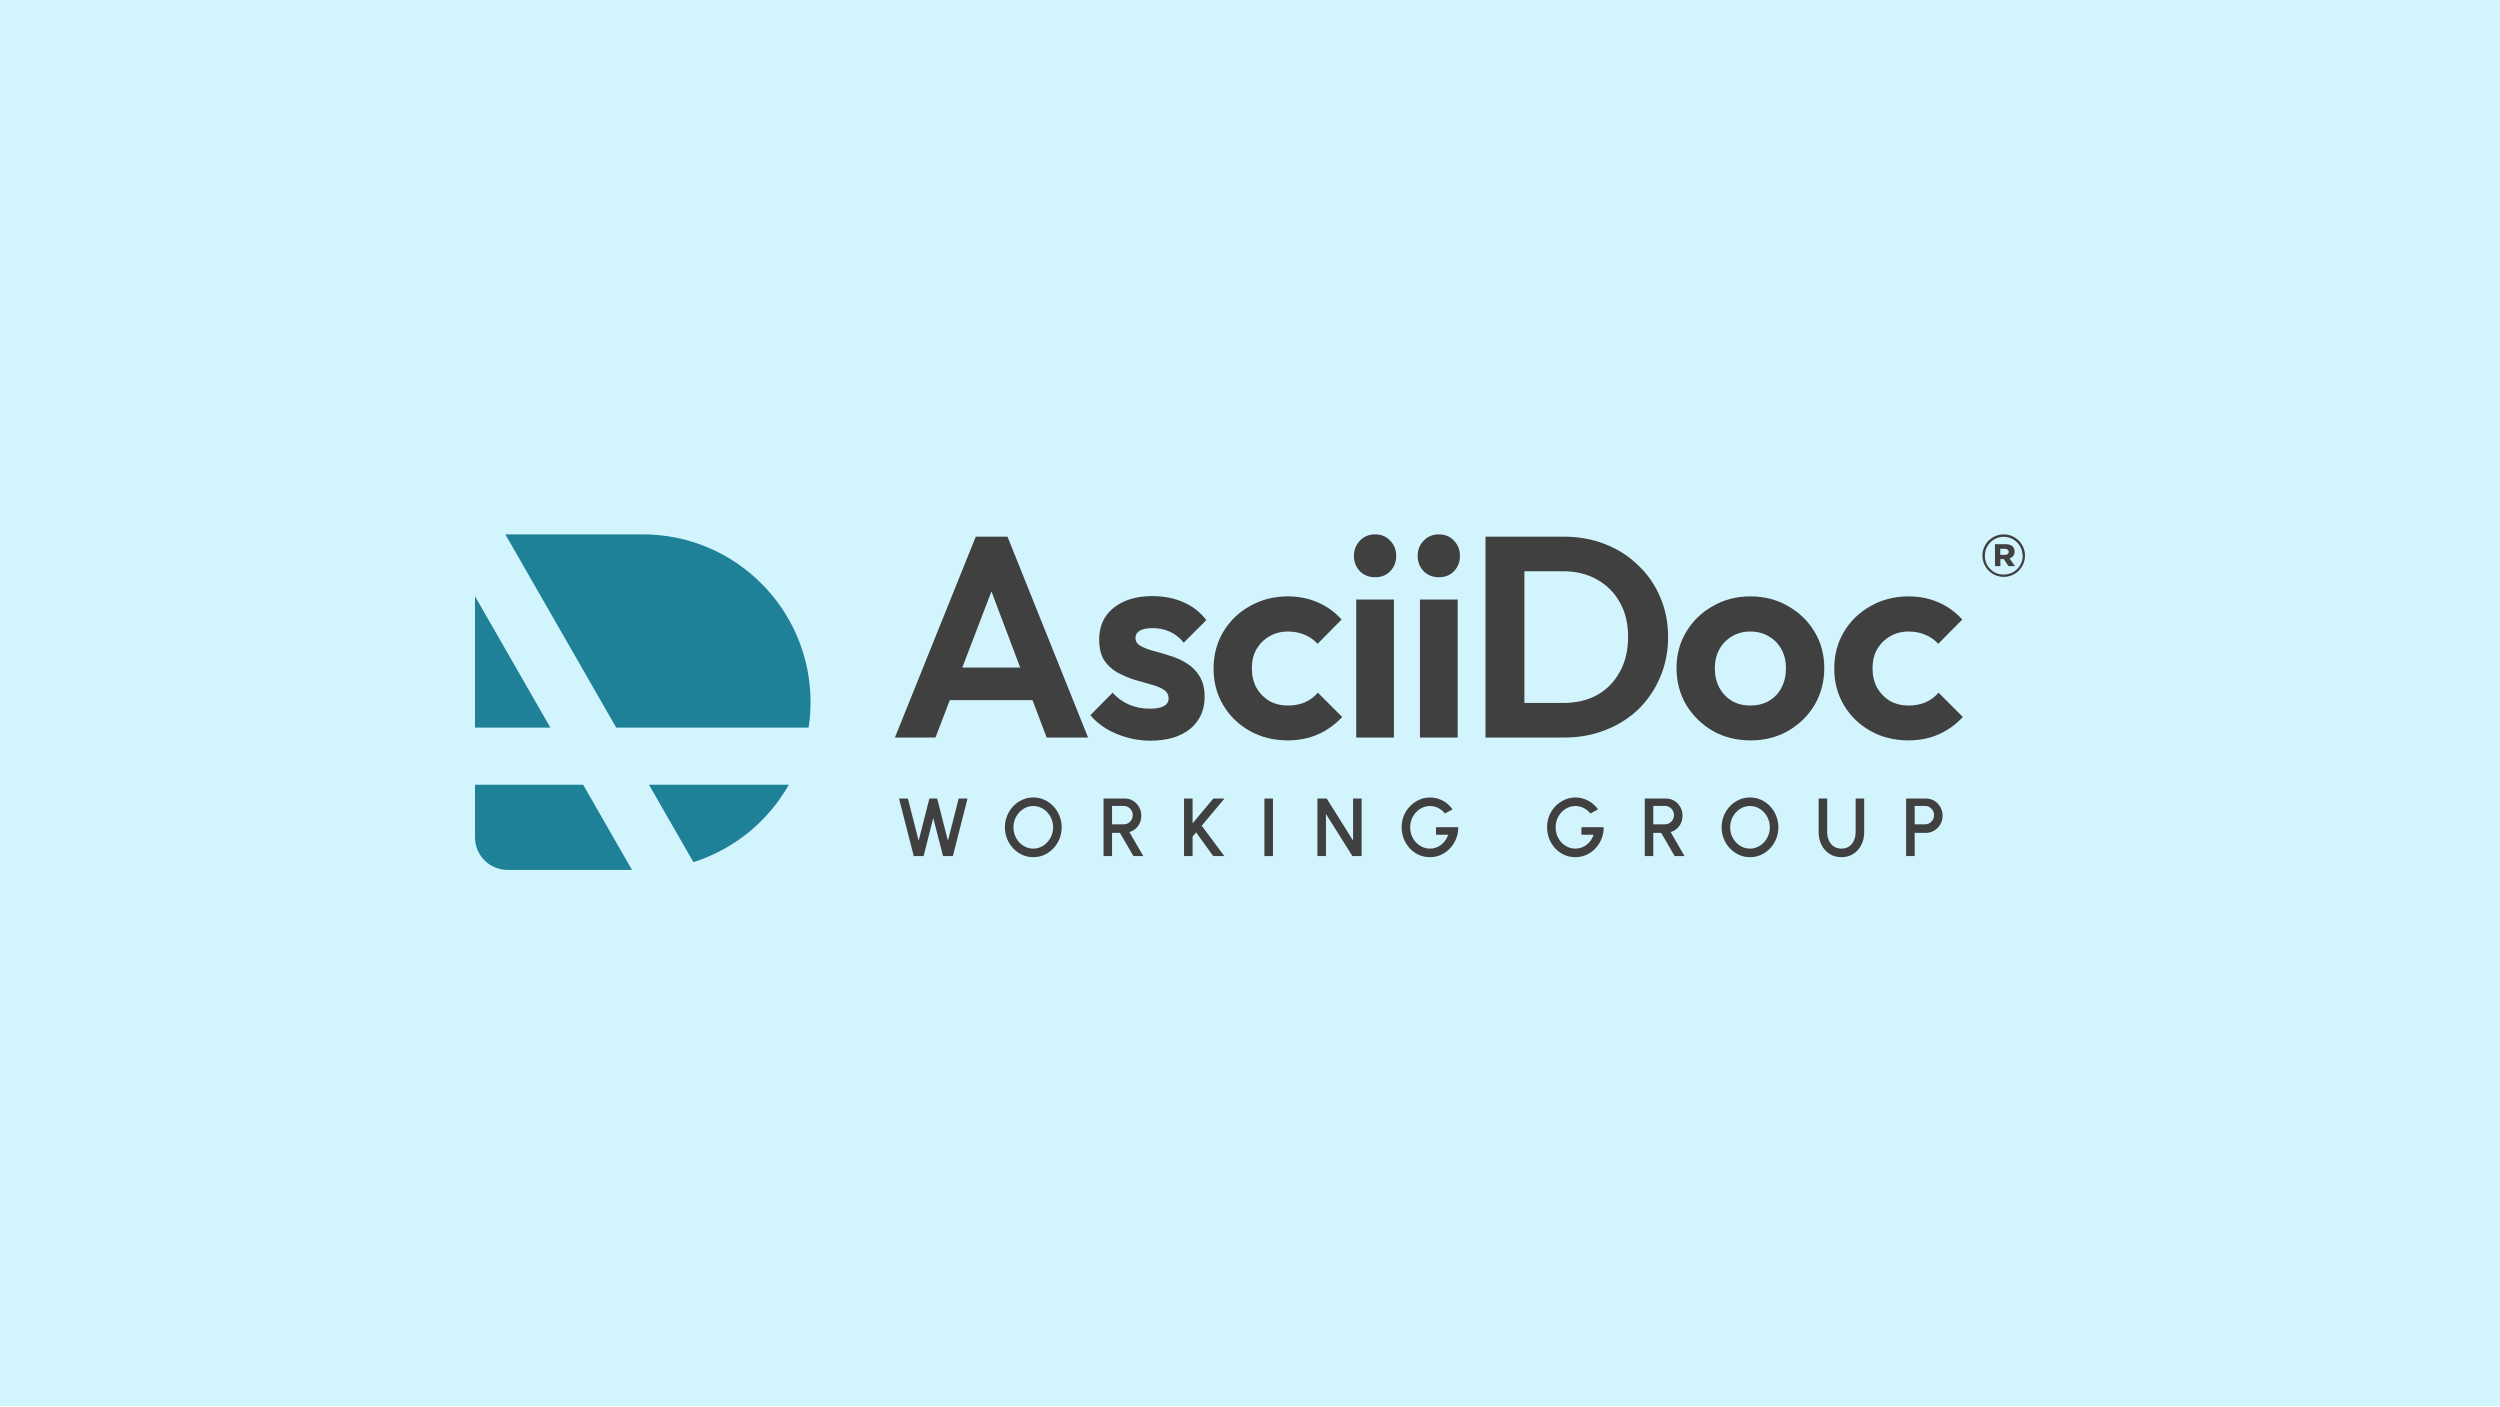
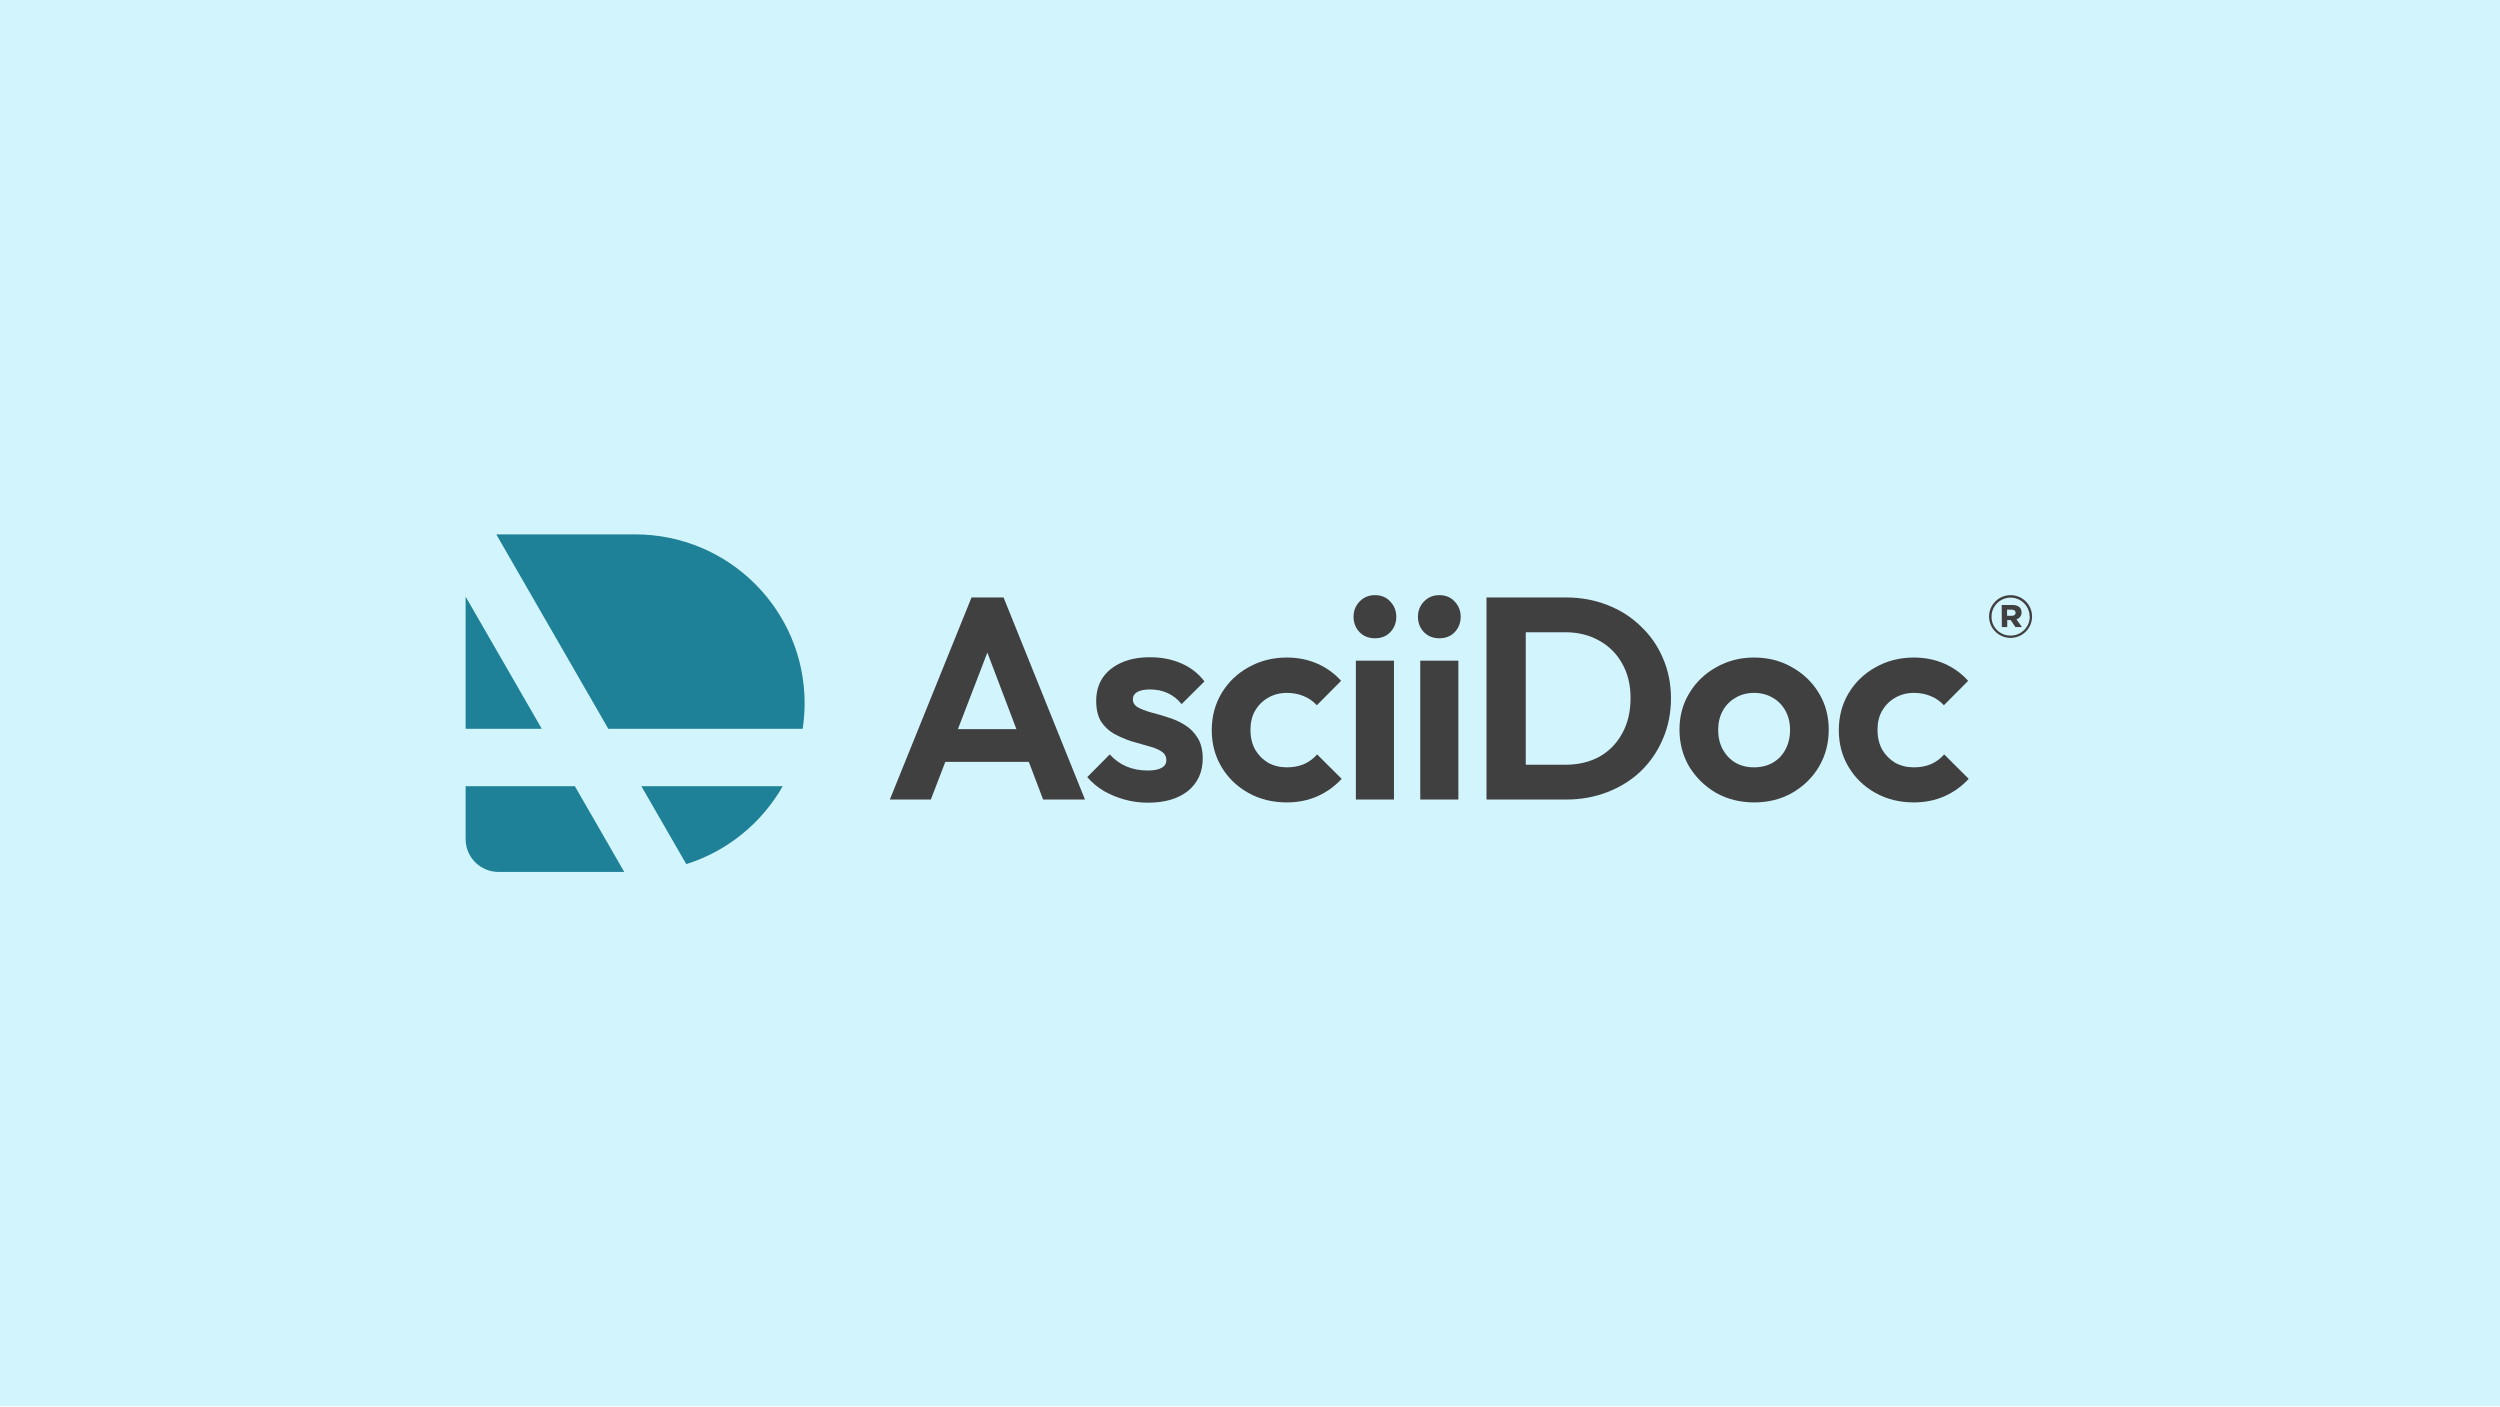
<svg xmlns="http://www.w3.org/2000/svg" width="800" height="450" viewBox="0 0 800 450" fill="none">
  <rect width="800" height="450" fill="#D2F4FD" />
-   <path d="M161.721 171.024L197.187 232.836H258.76C259.165 230.179 259.375 227.457 259.375 224.687C259.375 195.037 235.338 171 205.687 171H162.427C162.19 171 161.954 171.008 161.721 171.024Z" fill="#1F8197" />
-   <path d="M152 190.805L176.116 232.836H152V190.805Z" fill="#1F8197" />
-   <path d="M152 251.112V267.947C152 273.706 156.669 278.375 162.427 278.375H202.245L186.602 251.112H152Z" fill="#1F8197" />
-   <path d="M221.889 275.887C234.924 271.766 245.808 262.805 252.432 251.112H207.674L221.889 275.887Z" fill="#1F8197" />
-   <path d="M286.371 236.013L312.248 171.732H322.398L348.184 236.013H334.925L314.992 183.253H319.564L299.355 236.013H286.371ZM300.087 224.035V213.611H334.651V224.035H300.087Z" fill="#404040" />
-   <path d="M368.103 237.019C365.604 237.019 363.135 236.684 360.697 236.013C358.319 235.343 356.125 234.428 354.113 233.27C352.102 232.051 350.364 230.588 348.901 228.881L356.034 221.657C357.557 223.364 359.325 224.644 361.337 225.498C363.349 226.351 365.574 226.778 368.012 226.778C369.963 226.778 371.426 226.504 372.401 225.955C373.437 225.406 373.956 224.583 373.956 223.486C373.956 222.267 373.407 221.322 372.31 220.652C371.273 219.981 369.902 219.432 368.195 219.006C366.488 218.518 364.69 218 362.8 217.451C360.971 216.842 359.203 216.08 357.497 215.165C355.79 214.19 354.388 212.879 353.29 211.233C352.254 209.526 351.736 207.332 351.736 204.65C351.736 201.846 352.406 199.407 353.748 197.335C355.15 195.262 357.131 193.646 359.691 192.488C362.251 191.33 365.269 190.751 368.744 190.751C372.401 190.751 375.693 191.391 378.619 192.671C381.606 193.951 384.075 195.871 386.026 198.432L378.802 205.655C377.461 204.01 375.937 202.821 374.23 202.089C372.584 201.358 370.786 200.992 368.835 200.992C367.067 200.992 365.696 201.266 364.72 201.815C363.806 202.364 363.349 203.126 363.349 204.101C363.349 205.198 363.867 206.052 364.903 206.661C366 207.271 367.402 207.82 369.109 208.307C370.816 208.734 372.584 209.252 374.413 209.862C376.303 210.41 378.07 211.203 379.716 212.239C381.423 213.275 382.795 214.647 383.831 216.354C384.928 218.061 385.477 220.255 385.477 222.937C385.477 227.266 383.922 230.71 380.814 233.27C377.705 235.769 373.468 237.019 368.103 237.019Z" fill="#404040" />
-   <path d="M412.116 236.928C407.605 236.928 403.552 235.922 399.955 233.91C396.358 231.899 393.524 229.155 391.451 225.681C389.379 222.206 388.342 218.305 388.342 213.976C388.342 209.587 389.379 205.655 391.451 202.181C393.524 198.706 396.358 195.963 399.955 193.951C403.613 191.879 407.666 190.842 412.116 190.842C415.591 190.842 418.792 191.482 421.718 192.763C424.644 194.043 427.173 195.871 429.307 198.249L421.626 206.021C420.468 204.741 419.066 203.766 417.42 203.095C415.835 202.425 414.067 202.089 412.116 202.089C409.922 202.089 407.941 202.607 406.173 203.644C404.466 204.619 403.094 205.991 402.058 207.759C401.083 209.465 400.595 211.508 400.595 213.885C400.595 216.201 401.083 218.274 402.058 220.103C403.094 221.871 404.466 223.273 406.173 224.309C407.941 225.284 409.922 225.772 412.116 225.772C414.128 225.772 415.926 225.437 417.511 224.766C419.157 224.035 420.559 222.998 421.718 221.657L429.49 229.43C427.234 231.868 424.644 233.727 421.718 235.007C418.792 236.288 415.591 236.928 412.116 236.928Z" fill="#404040" />
-   <path d="M433.988 236.013V191.848H446.058V236.013H433.988ZM440.023 184.716C438.072 184.716 436.456 184.076 435.176 182.796C433.896 181.455 433.256 179.809 433.256 177.858C433.256 175.968 433.896 174.353 435.176 173.012C436.456 171.671 438.072 171 440.023 171C442.034 171 443.65 171.671 444.869 173.012C446.149 174.353 446.789 175.968 446.789 177.858C446.789 179.809 446.149 181.455 444.869 182.796C443.65 184.076 442.034 184.716 440.023 184.716Z" fill="#404040" />
-   <path d="M454.383 236.013V191.848H466.453V236.013H454.383ZM460.418 184.716C458.467 184.716 456.852 184.076 455.572 182.796C454.291 181.455 453.651 179.809 453.651 177.858C453.651 175.968 454.291 174.353 455.572 173.012C456.852 171.671 458.467 171 460.418 171C462.429 171 464.045 171.671 465.264 173.012C466.544 174.353 467.184 175.968 467.184 177.858C467.184 179.809 466.544 181.455 465.264 182.796C464.045 184.076 462.429 184.716 460.418 184.716Z" fill="#404040" />
-   <path d="M483.869 236.013V224.949H500.237C504.382 224.949 508.009 224.096 511.118 222.389C514.227 220.621 516.635 218.152 518.342 214.982C520.11 211.812 520.994 208.063 520.994 203.735C520.994 199.529 520.11 195.871 518.342 192.763C516.574 189.593 514.136 187.154 511.027 185.447C507.918 183.68 504.321 182.796 500.237 182.796H483.595V171.732H500.42C505.175 171.732 509.564 172.524 513.587 174.109C517.671 175.694 521.207 177.949 524.194 180.875C527.242 183.741 529.589 187.124 531.235 191.025C532.942 194.927 533.795 199.194 533.795 203.827C533.795 208.46 532.942 212.757 531.235 216.72C529.589 220.621 527.273 224.035 524.286 226.961C521.299 229.826 517.763 232.051 513.679 233.636C509.655 235.221 505.297 236.013 500.603 236.013H483.869ZM475.366 236.013V171.732H487.801V236.013H475.366Z" fill="#404040" />
-   <path d="M560.175 236.928C555.725 236.928 551.702 235.922 548.105 233.91C544.569 231.838 541.735 229.064 539.601 225.589C537.529 222.054 536.492 218.122 536.492 213.794C536.492 209.465 537.529 205.595 539.601 202.181C541.674 198.706 544.509 195.963 548.105 193.951C551.702 191.879 555.695 190.842 560.084 190.842C564.595 190.842 568.618 191.879 572.154 193.951C575.75 195.963 578.585 198.706 580.657 202.181C582.73 205.595 583.766 209.465 583.766 213.794C583.766 218.122 582.73 222.054 580.657 225.589C578.585 229.064 575.75 231.838 572.154 233.91C568.618 235.922 564.625 236.928 560.175 236.928ZM560.084 225.772C562.339 225.772 564.32 225.284 566.027 224.309C567.795 223.273 569.136 221.871 570.051 220.103C571.026 218.274 571.514 216.201 571.514 213.885C571.514 211.569 571.026 209.526 570.051 207.759C569.075 205.991 567.734 204.619 566.027 203.644C564.32 202.607 562.339 202.089 560.084 202.089C557.889 202.089 555.938 202.607 554.232 203.644C552.525 204.619 551.184 205.991 550.208 207.759C549.233 209.526 548.745 211.569 548.745 213.885C548.745 216.201 549.233 218.274 550.208 220.103C551.184 221.871 552.525 223.273 554.232 224.309C555.938 225.284 557.889 225.772 560.084 225.772Z" fill="#404040" />
-   <path d="M610.733 236.928C606.222 236.928 602.168 235.922 598.571 233.91C594.975 231.899 592.14 229.155 590.068 225.681C587.995 222.206 586.959 218.305 586.959 213.976C586.959 209.587 587.995 205.655 590.068 202.181C592.14 198.706 594.975 195.963 598.571 193.951C602.229 191.879 606.283 190.842 610.733 190.842C614.207 190.842 617.408 191.482 620.334 192.763C623.26 194.043 625.79 195.871 627.923 198.249L620.242 206.021C619.084 204.741 617.682 203.766 616.036 203.095C614.451 202.425 612.683 202.089 610.733 202.089C608.538 202.089 606.557 202.607 604.789 203.644C603.082 204.619 601.711 205.991 600.674 207.759C599.699 209.465 599.211 211.508 599.211 213.885C599.211 216.201 599.699 218.274 600.674 220.103C601.711 221.871 603.082 223.273 604.789 224.309C606.557 225.284 608.538 225.772 610.733 225.772C612.744 225.772 614.543 225.437 616.128 224.766C617.774 224.035 619.176 222.998 620.334 221.657L628.106 229.43C625.851 231.868 623.26 233.727 620.334 235.007C617.408 236.288 614.207 236.928 610.733 236.928Z" fill="#404040" />
-   <path d="M292.403 273.95L287.691 255.527H290.521L293.969 269.042L297.403 255.527H299.89L303.338 269.042L306.773 255.527H309.602L304.917 273.95H301.772L298.64 261.751L295.548 273.95H292.403Z" fill="#404040" />
-   <path d="M330.65 274.292C329.404 274.292 328.233 274.047 327.137 273.555C326.04 273.055 325.075 272.367 324.242 271.489C323.408 270.612 322.754 269.599 322.281 268.449C321.807 267.291 321.57 266.054 321.57 264.738C321.57 263.422 321.807 262.19 322.281 261.041C322.754 259.883 323.408 258.865 324.242 257.988C325.075 257.11 326.04 256.426 327.137 255.935C328.233 255.435 329.404 255.185 330.65 255.185C331.905 255.185 333.08 255.435 334.177 255.935C335.274 256.426 336.239 257.11 337.072 257.988C337.906 258.865 338.555 259.883 339.02 261.041C339.493 262.19 339.73 263.422 339.73 264.738C339.73 266.054 339.493 267.291 339.02 268.449C338.555 269.599 337.906 270.612 337.072 271.489C336.239 272.367 335.274 273.055 334.177 273.555C333.08 274.047 331.905 274.292 330.65 274.292ZM330.65 271.555C331.528 271.555 332.348 271.375 333.111 271.016C333.874 270.656 334.545 270.165 335.124 269.542C335.712 268.91 336.168 268.186 336.493 267.37C336.826 266.546 336.993 265.668 336.993 264.738C336.993 263.808 336.826 262.931 336.493 262.107C336.168 261.282 335.712 260.558 335.124 259.935C334.545 259.304 333.874 258.812 333.111 258.461C332.348 258.102 331.528 257.922 330.65 257.922C329.773 257.922 328.953 258.102 328.189 258.461C327.426 258.821 326.751 259.317 326.163 259.948C325.584 260.571 325.128 261.295 324.794 262.12C324.47 262.936 324.307 263.808 324.307 264.738C324.307 265.677 324.47 266.559 324.794 267.384C325.128 268.199 325.584 268.923 326.163 269.555C326.751 270.178 327.426 270.669 328.189 271.029C328.953 271.38 329.773 271.555 330.65 271.555Z" fill="#404040" />
-   <path d="M353.132 273.95V255.527H359.909C360.901 255.527 361.796 255.772 362.594 256.264C363.401 256.755 364.037 257.417 364.502 258.251C364.976 259.075 365.213 259.997 365.213 261.014C365.213 261.874 365.05 262.659 364.726 263.37C364.401 264.08 363.954 264.686 363.383 265.186C362.813 265.686 362.155 266.046 361.41 266.265L365.857 273.95H362.699L358.383 266.515H355.856V273.95H353.132ZM355.856 263.778H359.62C360.137 263.778 360.611 263.646 361.041 263.383C361.48 263.12 361.826 262.769 362.081 262.33C362.344 261.892 362.475 261.396 362.475 260.843C362.475 260.29 362.344 259.795 362.081 259.356C361.826 258.909 361.48 258.558 361.041 258.303C360.611 258.04 360.137 257.909 359.62 257.909H355.856V263.778Z" fill="#404040" />
-   <path d="M391.788 273.95H388.235L382.747 266.357L381.629 267.712V273.95H378.891V255.527H381.629V263.462L388.261 255.527H391.84L384.55 264.225L391.788 273.95Z" fill="#404040" />
-   <path d="M404.612 273.95V255.527H407.349V273.95H404.612Z" fill="#404040" />
-   <path d="M421.579 273.95V255.527H424.54L432.989 269.002V255.527H435.726V273.95H432.778L424.303 260.475V273.95H421.579Z" fill="#404040" />
-   <path d="M457.595 274.292C456.314 274.292 455.121 274.047 454.016 273.555C452.919 273.055 451.958 272.367 451.134 271.489C450.318 270.603 449.677 269.581 449.212 268.423C448.756 267.265 448.528 266.032 448.528 264.725C448.528 263.348 448.774 262.08 449.265 260.922C449.756 259.764 450.428 258.76 451.279 257.909C452.13 257.049 453.099 256.382 454.187 255.908C455.283 255.435 456.433 255.198 457.635 255.198C458.994 255.198 460.302 255.514 461.556 256.145C462.811 256.777 463.903 257.724 464.833 258.988L462.385 260.317C461.754 259.527 461.017 258.931 460.174 258.527C459.341 258.124 458.486 257.922 457.608 257.922C456.757 257.922 455.95 258.097 455.187 258.448C454.424 258.79 453.748 259.273 453.16 259.896C452.573 260.51 452.108 261.234 451.765 262.067C451.432 262.892 451.265 263.791 451.265 264.765C451.265 265.703 451.428 266.585 451.752 267.41C452.086 268.234 452.542 268.958 453.121 269.581C453.709 270.195 454.384 270.678 455.147 271.029C455.919 271.38 456.744 271.555 457.621 271.555C458.271 271.555 458.894 271.45 459.49 271.239C460.087 271.029 460.639 270.73 461.148 270.344C461.666 269.95 462.118 269.48 462.504 268.936C462.89 268.392 463.197 267.787 463.425 267.12H459.516V264.699H466.636C466.653 266.015 466.425 267.252 465.951 268.41C465.486 269.568 464.837 270.59 464.004 271.476C463.179 272.353 462.219 273.042 461.122 273.542C460.025 274.042 458.85 274.292 457.595 274.292Z" fill="#404040" />
-   <path d="M504.135 274.292C502.854 274.292 501.661 274.047 500.555 273.555C499.459 273.055 498.498 272.367 497.673 271.489C496.858 270.603 496.217 269.581 495.752 268.423C495.296 267.265 495.068 266.032 495.068 264.725C495.068 263.348 495.313 262.08 495.805 260.922C496.296 259.764 496.967 258.76 497.818 257.909C498.669 257.049 499.639 256.382 500.726 255.908C501.823 255.435 502.972 255.198 504.174 255.198C505.534 255.198 506.841 255.514 508.096 256.145C509.35 256.777 510.443 257.724 511.373 258.988L508.925 260.317C508.293 259.527 507.556 258.931 506.714 258.527C505.881 258.124 505.025 257.922 504.148 257.922C503.297 257.922 502.49 258.097 501.727 258.448C500.963 258.79 500.288 259.273 499.7 259.896C499.112 260.51 498.647 261.234 498.305 262.067C497.972 262.892 497.805 263.791 497.805 264.765C497.805 265.703 497.967 266.585 498.292 267.41C498.625 268.234 499.082 268.958 499.661 269.581C500.248 270.195 500.924 270.678 501.687 271.029C502.459 271.38 503.284 271.555 504.161 271.555C504.81 271.555 505.433 271.45 506.03 271.239C506.626 271.029 507.179 270.73 507.688 270.344C508.205 269.95 508.657 269.48 509.043 268.936C509.429 268.392 509.736 267.787 509.964 267.12H506.056V264.699H513.175C513.193 266.015 512.965 267.252 512.491 268.41C512.026 269.568 511.377 270.59 510.543 271.476C509.719 272.353 508.758 273.042 507.662 273.542C506.565 274.042 505.389 274.292 504.135 274.292Z" fill="#404040" />
-   <path d="M526.328 273.95V255.527H533.105C534.096 255.527 534.991 255.772 535.789 256.264C536.596 256.755 537.232 257.417 537.697 258.251C538.171 259.075 538.408 259.997 538.408 261.014C538.408 261.874 538.246 262.659 537.921 263.37C537.597 264.08 537.149 264.686 536.579 265.186C536.009 265.686 535.351 266.046 534.605 266.265L539.053 273.95H535.895L531.578 266.515H529.052V273.95H526.328ZM529.052 263.778H532.815C533.333 263.778 533.807 263.646 534.236 263.383C534.675 263.12 535.022 262.769 535.276 262.33C535.539 261.892 535.671 261.396 535.671 260.843C535.671 260.29 535.539 259.795 535.276 259.356C535.022 258.909 534.675 258.558 534.236 258.303C533.807 258.04 533.333 257.909 532.815 257.909H529.052V263.778Z" fill="#404040" />
-   <path d="M559.998 274.292C558.752 274.292 557.581 274.047 556.484 273.555C555.388 273.055 554.423 272.367 553.589 271.489C552.756 270.612 552.102 269.599 551.629 268.449C551.155 267.291 550.918 266.054 550.918 264.738C550.918 263.422 551.155 262.19 551.629 261.041C552.102 259.883 552.756 258.865 553.589 257.988C554.423 257.11 555.388 256.426 556.484 255.935C557.581 255.435 558.752 255.185 559.998 255.185C561.253 255.185 562.428 255.435 563.525 255.935C564.621 256.426 565.586 257.11 566.42 257.988C567.253 258.865 567.903 259.883 568.368 261.041C568.841 262.19 569.078 263.422 569.078 264.738C569.078 266.054 568.841 267.291 568.368 268.449C567.903 269.599 567.253 270.612 566.42 271.489C565.586 272.367 564.621 273.055 563.525 273.555C562.428 274.047 561.253 274.292 559.998 274.292ZM559.998 271.555C560.875 271.555 561.696 271.375 562.459 271.016C563.222 270.656 563.893 270.165 564.472 269.542C565.06 268.91 565.516 268.186 565.841 267.37C566.174 266.546 566.341 265.668 566.341 264.738C566.341 263.808 566.174 262.931 565.841 262.107C565.516 261.282 565.06 260.558 564.472 259.935C563.893 259.304 563.222 258.812 562.459 258.461C561.696 258.102 560.875 257.922 559.998 257.922C559.121 257.922 558.3 258.102 557.537 258.461C556.774 258.821 556.098 259.317 555.511 259.948C554.932 260.571 554.475 261.295 554.142 262.12C553.817 262.936 553.655 263.808 553.655 264.738C553.655 265.677 553.817 266.559 554.142 267.384C554.475 268.199 554.932 268.923 555.511 269.555C556.098 270.178 556.774 270.669 557.537 271.029C558.3 271.38 559.121 271.555 559.998 271.555Z" fill="#404040" />
-   <path d="M589.253 274.292C587.779 274.292 586.493 273.933 585.397 273.213C584.309 272.494 583.462 271.529 582.857 270.318C582.26 269.099 581.962 267.748 581.962 266.265V255.527H584.699V266.265C584.699 267.23 584.875 268.116 585.226 268.923C585.585 269.722 586.103 270.362 586.779 270.844C587.463 271.318 588.288 271.555 589.253 271.555C590.244 271.555 591.077 271.318 591.753 270.844C592.428 270.362 592.937 269.722 593.279 268.923C593.63 268.116 593.806 267.23 593.806 266.265V255.527H596.543V266.265C596.543 267.379 596.372 268.423 596.03 269.397C595.688 270.362 595.196 271.213 594.556 271.95C593.915 272.687 593.148 273.261 592.253 273.674C591.358 274.086 590.358 274.292 589.253 274.292Z" fill="#404040" />
-   <path d="M609.961 273.95V255.527H616.304C617.296 255.527 618.19 255.772 618.989 256.264C619.796 256.755 620.436 257.417 620.91 258.251C621.393 259.084 621.634 260.005 621.634 261.014C621.634 262.041 621.388 262.971 620.897 263.804C620.414 264.629 619.77 265.287 618.962 265.778C618.155 266.269 617.269 266.515 616.304 266.515H612.698V273.95H609.961ZM612.698 263.778H616.028C616.554 263.778 617.032 263.646 617.462 263.383C617.901 263.12 618.247 262.769 618.502 262.33C618.765 261.892 618.897 261.396 618.897 260.843C618.897 260.29 618.765 259.795 618.502 259.356C618.247 258.909 617.901 258.558 617.462 258.303C617.032 258.04 616.554 257.909 616.028 257.909H612.698V263.778Z" fill="#404040" />
-   <path d="M634.371 177.801C634.371 175.997 635.089 174.268 636.367 172.993C637.645 171.717 639.378 171.001 641.186 171.001C642.993 171.001 644.726 171.717 646.004 172.993C647.282 174.268 648 175.997 648 177.801V177.801C648 179.604 647.282 181.334 646.004 182.609C644.726 183.884 642.993 184.601 641.186 184.601C639.378 184.601 637.645 183.884 636.367 182.609C635.089 181.334 634.371 179.604 634.371 177.801ZM647.212 177.801C647.212 176.206 646.577 174.677 645.447 173.549C644.317 172.421 642.784 171.788 641.186 171.788C639.587 171.788 638.055 172.421 636.925 173.549C635.795 174.677 635.16 176.206 635.16 177.801V177.801C635.144 178.597 635.288 179.388 635.585 180.127C635.881 180.867 636.324 181.539 636.886 182.104C637.448 182.669 638.119 183.115 638.857 183.417C639.596 183.718 640.388 183.868 641.186 183.858C641.988 183.862 642.784 183.707 643.526 183.401C644.268 183.096 644.942 182.646 645.508 182.078C646.074 181.51 646.522 180.836 646.824 180.094C647.127 179.352 647.279 178.557 647.271 177.756L647.212 177.801ZM638.374 174.134H641.811C643.462 174.134 644.667 174.876 644.667 176.479C644.69 176.976 644.542 177.465 644.246 177.865C643.951 178.265 643.527 178.551 643.045 178.677L644.786 181.156H642.718L641.23 178.929H640.129V181.156H638.418L638.374 174.134ZM641.572 177.563C642.361 177.563 642.793 177.177 642.793 176.598C642.793 176.019 642.316 175.618 641.572 175.618H640.085V177.563H641.572Z" fill="#404040" />
+   <path d="M158.821 171.024L194.651 233.208H256.856C257.265 230.534 257.477 227.797 257.477 225.01C257.477 195.181 233.194 171 203.239 171H159.535C159.295 171 159.057 171.008 158.821 171.024Z" fill="#1F8197" />
+   <path d="M149 190.925L173.364 233.208H149V190.925Z" fill="#1F8197" />
+   <path d="M149 251.594V268.53C149 274.324 153.716 279.02 159.535 279.02H199.761L183.958 251.594H149Z" fill="#1F8197" />
+   <path d="M219.606 276.518C232.775 272.372 243.771 263.357 250.463 251.594H205.245L219.606 276.518Z" fill="#1F8197" />
+   <path d="M284.746 255.852L310.889 191.184H321.143L347.194 255.852H333.799L313.66 202.775H318.279L297.864 255.852H284.746ZM298.603 243.802V233.315H333.522V243.802H298.603Z" fill="#404040" />
+   <path d="M367.318 256.864C364.793 256.864 362.298 256.527 359.835 255.852C357.433 255.178 355.216 254.258 353.184 253.093C351.151 251.866 349.396 250.394 347.918 248.677L355.124 241.41C356.663 243.127 358.449 244.415 360.482 245.274C362.514 246.132 364.762 246.562 367.225 246.562C369.196 246.562 370.674 246.286 371.659 245.734C372.706 245.182 373.23 244.354 373.23 243.25C373.23 242.023 372.676 241.073 371.567 240.398C370.52 239.724 369.134 239.172 367.41 238.743C365.686 238.252 363.869 237.731 361.96 237.179C360.112 236.565 358.326 235.799 356.602 234.879C354.877 233.898 353.461 232.579 352.352 230.923C351.305 229.206 350.782 226.999 350.782 224.3C350.782 221.479 351.459 219.026 352.814 216.941C354.231 214.856 356.232 213.231 358.819 212.066C361.405 210.9 364.454 210.318 367.964 210.318C371.659 210.318 374.985 210.962 377.941 212.25C380.959 213.538 383.453 215.469 385.424 218.045L378.126 225.312C376.771 223.656 375.231 222.46 373.507 221.725C371.844 220.989 370.027 220.621 368.057 220.621C366.271 220.621 364.885 220.897 363.9 221.449C362.976 222 362.514 222.767 362.514 223.748C362.514 224.852 363.037 225.711 364.084 226.324C365.193 226.937 366.609 227.489 368.334 227.98C370.058 228.409 371.844 228.93 373.692 229.544C375.601 230.096 377.387 230.893 379.05 231.935C380.774 232.978 382.16 234.358 383.207 236.075C384.315 237.792 384.869 240 384.869 242.698C384.869 247.052 383.299 250.517 380.158 253.093C377.017 255.607 372.737 256.864 367.318 256.864Z" fill="#404040" />
+   <path d="M411.783 256.772C407.225 256.772 403.13 255.76 399.496 253.737C395.863 251.713 392.999 248.953 390.905 245.458C388.811 241.962 387.764 238.037 387.764 233.683C387.764 229.268 388.811 225.312 390.905 221.817C392.999 218.321 395.863 215.561 399.496 213.538C403.191 211.452 407.287 210.41 411.783 210.41C415.293 210.41 418.526 211.054 421.482 212.342C424.438 213.629 426.994 215.469 429.15 217.861L421.39 225.68C420.22 224.392 418.803 223.411 417.14 222.736C415.539 222.062 413.753 221.725 411.783 221.725C409.565 221.725 407.564 222.246 405.778 223.288C404.054 224.27 402.668 225.649 401.621 227.428C400.636 229.145 400.143 231.199 400.143 233.591C400.143 235.922 400.636 238.007 401.621 239.846C402.668 241.625 404.054 243.035 405.778 244.078C407.564 245.059 409.565 245.55 411.783 245.55C413.815 245.55 415.632 245.212 417.233 244.538C418.896 243.802 420.312 242.759 421.482 241.41L429.334 249.229C427.056 251.682 424.438 253.553 421.482 254.841C418.526 256.128 415.293 256.772 411.783 256.772Z" fill="#404040" />
+   <path d="M433.878 255.852V211.422H446.072V255.852H433.878ZM439.975 204.247C438.004 204.247 436.372 203.603 435.079 202.315C433.786 200.966 433.139 199.31 433.139 197.347C433.139 195.446 433.786 193.821 435.079 192.472C436.372 191.123 438.004 190.448 439.975 190.448C442.007 190.448 443.64 191.123 444.871 192.472C446.165 193.821 446.811 195.446 446.811 197.347C446.811 199.31 446.165 200.966 444.871 202.315C443.64 203.603 442.007 204.247 439.975 204.247Z" fill="#404040" />
+   <path d="M454.483 255.852V211.422H466.677V255.852H454.483ZM460.58 204.247C458.609 204.247 456.977 203.603 455.684 202.315C454.39 200.966 453.744 199.31 453.744 197.347C453.744 195.446 454.39 193.821 455.684 192.472C456.977 191.123 458.609 190.448 460.58 190.448C462.612 190.448 464.244 191.123 465.476 192.472C466.769 193.821 467.416 195.446 467.416 197.347C467.416 199.31 466.769 200.966 465.476 202.315C464.244 203.603 462.612 204.247 460.58 204.247Z" fill="#404040" />
+   <path d="M484.272 255.852V244.722H500.808C504.996 244.722 508.66 243.863 511.801 242.146C514.942 240.368 517.374 237.884 519.099 234.695C520.885 231.506 521.778 227.734 521.778 223.38C521.778 219.149 520.885 215.469 519.099 212.342C517.313 209.153 514.849 206.7 511.709 204.983C508.568 203.204 504.934 202.315 500.808 202.315H483.995V191.184H500.993C505.796 191.184 510.23 191.981 514.295 193.576C518.421 195.17 521.993 197.439 525.011 200.383C528.09 203.265 530.461 206.669 532.124 210.594C533.848 214.519 534.711 218.812 534.711 223.472C534.711 228.133 533.848 232.457 532.124 236.443C530.461 240.368 528.121 243.802 525.103 246.746C522.086 249.628 518.514 251.866 514.387 253.461C510.323 255.055 505.92 255.852 501.177 255.852H484.272ZM475.681 255.852V191.184H488.245V255.852H475.681Z" fill="#404040" />
+   <path d="M561.361 256.772C556.866 256.772 552.801 255.76 549.167 253.737C545.596 251.652 542.732 248.861 540.576 245.366C538.482 241.809 537.435 237.853 537.435 233.499C537.435 229.145 538.482 225.251 540.576 221.817C542.67 218.321 545.534 215.561 549.167 213.538C552.801 211.452 556.835 210.41 561.269 210.41C565.826 210.41 569.891 211.452 573.463 213.538C577.096 215.561 579.96 218.321 582.054 221.817C584.148 225.251 585.195 229.145 585.195 233.499C585.195 237.853 584.148 241.809 582.054 245.366C579.96 248.861 577.096 251.652 573.463 253.737C569.891 255.76 565.857 256.772 561.361 256.772ZM561.269 245.55C563.548 245.55 565.549 245.059 567.274 244.078C569.06 243.035 570.414 241.625 571.338 239.846C572.324 238.007 572.816 235.922 572.816 233.591C572.816 231.261 572.324 229.206 571.338 227.428C570.353 225.649 568.998 224.27 567.274 223.288C565.549 222.246 563.548 221.725 561.269 221.725C559.052 221.725 557.081 222.246 555.357 223.288C553.632 224.27 552.278 225.649 551.292 227.428C550.307 229.206 549.814 231.261 549.814 233.591C549.814 235.922 550.307 238.007 551.292 239.846C552.278 241.625 553.632 243.035 555.357 244.078C557.081 245.059 559.052 245.55 561.269 245.55Z" fill="#404040" />
+   <path d="M612.438 256.772C607.881 256.772 603.785 255.76 600.152 253.737C596.518 251.713 593.655 248.953 591.561 245.458C589.467 241.962 588.42 238.037 588.42 233.683C588.42 229.268 589.467 225.312 591.561 221.817C593.655 218.321 596.518 215.561 600.152 213.538C603.847 211.452 607.942 210.41 612.438 210.41C615.949 210.41 619.182 211.054 622.138 212.342C625.094 213.629 627.65 215.469 629.805 217.861L622.045 225.68C620.875 224.392 619.459 223.411 617.796 222.736C616.195 222.062 614.409 221.725 612.438 221.725C610.221 221.725 608.22 222.246 606.434 223.288C604.709 224.27 603.324 225.649 602.277 227.428C601.291 229.145 600.799 231.199 600.799 233.591C600.799 235.922 601.291 238.007 602.277 239.846C603.324 241.625 604.709 243.035 606.434 244.078C608.22 245.059 610.221 245.55 612.438 245.55C614.47 245.55 616.287 245.212 617.888 244.538C619.551 243.802 620.968 242.759 622.138 241.41L629.99 249.229C627.711 251.682 625.094 253.553 622.138 254.841C619.182 256.128 615.949 256.772 612.438 256.772Z" fill="#404040" />
+   <path d="M636.496 197.289C636.496 195.475 637.221 193.735 638.513 192.452C639.804 191.169 641.555 190.448 643.381 190.448C645.206 190.448 646.958 191.169 648.249 192.452C649.54 193.735 650.265 195.475 650.265 197.289V197.289C650.265 199.103 649.54 200.843 648.249 202.126C646.958 203.409 645.206 204.13 643.381 204.13C641.555 204.13 639.804 203.409 638.513 202.126C637.221 200.843 636.496 199.103 636.496 197.289ZM649.468 197.289C649.468 195.685 648.827 194.146 647.685 193.012C646.544 191.877 644.995 191.24 643.381 191.24C641.766 191.24 640.218 191.877 639.076 193.012C637.934 194.146 637.293 195.685 637.293 197.289V197.289C637.277 198.09 637.423 198.886 637.722 199.629C638.022 200.373 638.469 201.049 639.037 201.618C639.605 202.186 640.282 202.636 641.028 202.939C641.775 203.242 642.574 203.393 643.381 203.383C644.192 203.387 644.995 203.231 645.745 202.923C646.495 202.616 647.175 202.163 647.747 201.592C648.32 201.021 648.772 200.342 649.077 199.596C649.383 198.849 649.537 198.05 649.529 197.244L649.468 197.289ZM640.54 193.6H644.012C645.68 193.6 646.898 194.347 646.898 195.96C646.921 196.459 646.771 196.951 646.473 197.353C646.175 197.756 645.746 198.044 645.26 198.17L647.018 200.664H644.929L643.426 198.424H642.313V200.664H640.585L640.54 193.6ZM643.771 197.05C644.568 197.05 645.004 196.662 645.004 196.079C645.004 195.497 644.523 195.093 643.771 195.093H642.268V197.05H643.771Z" fill="#404040" />
</svg>
